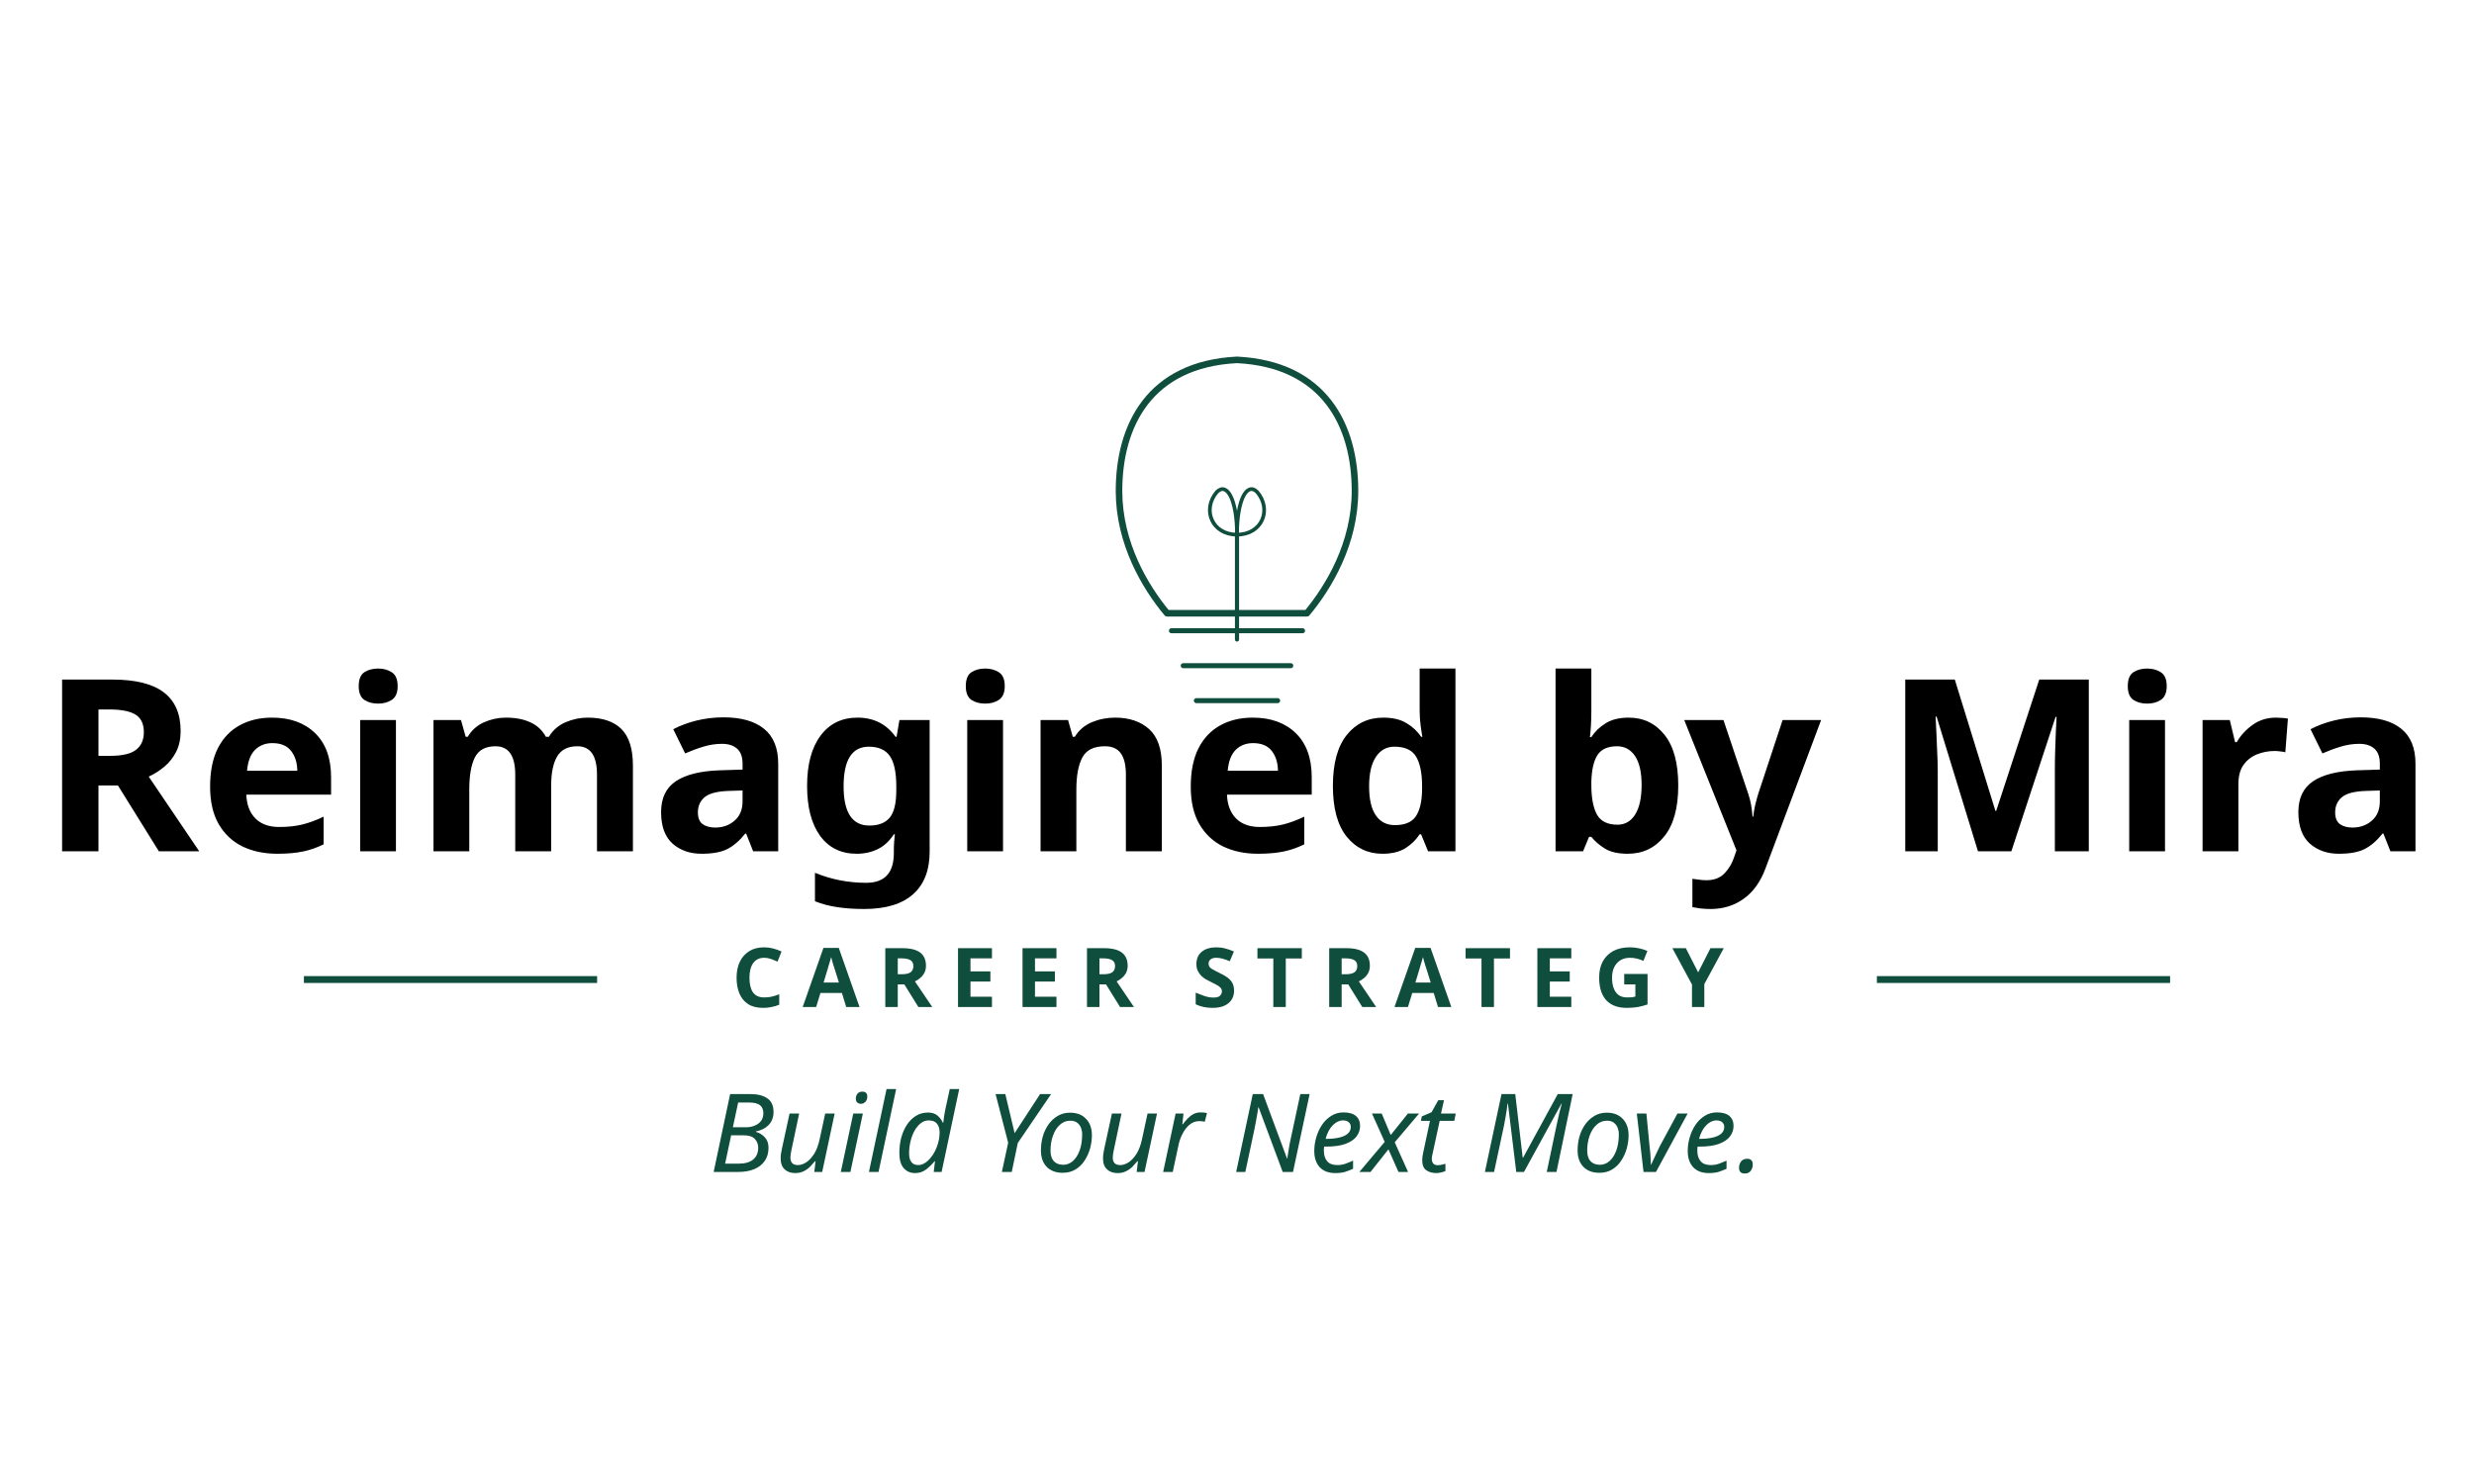
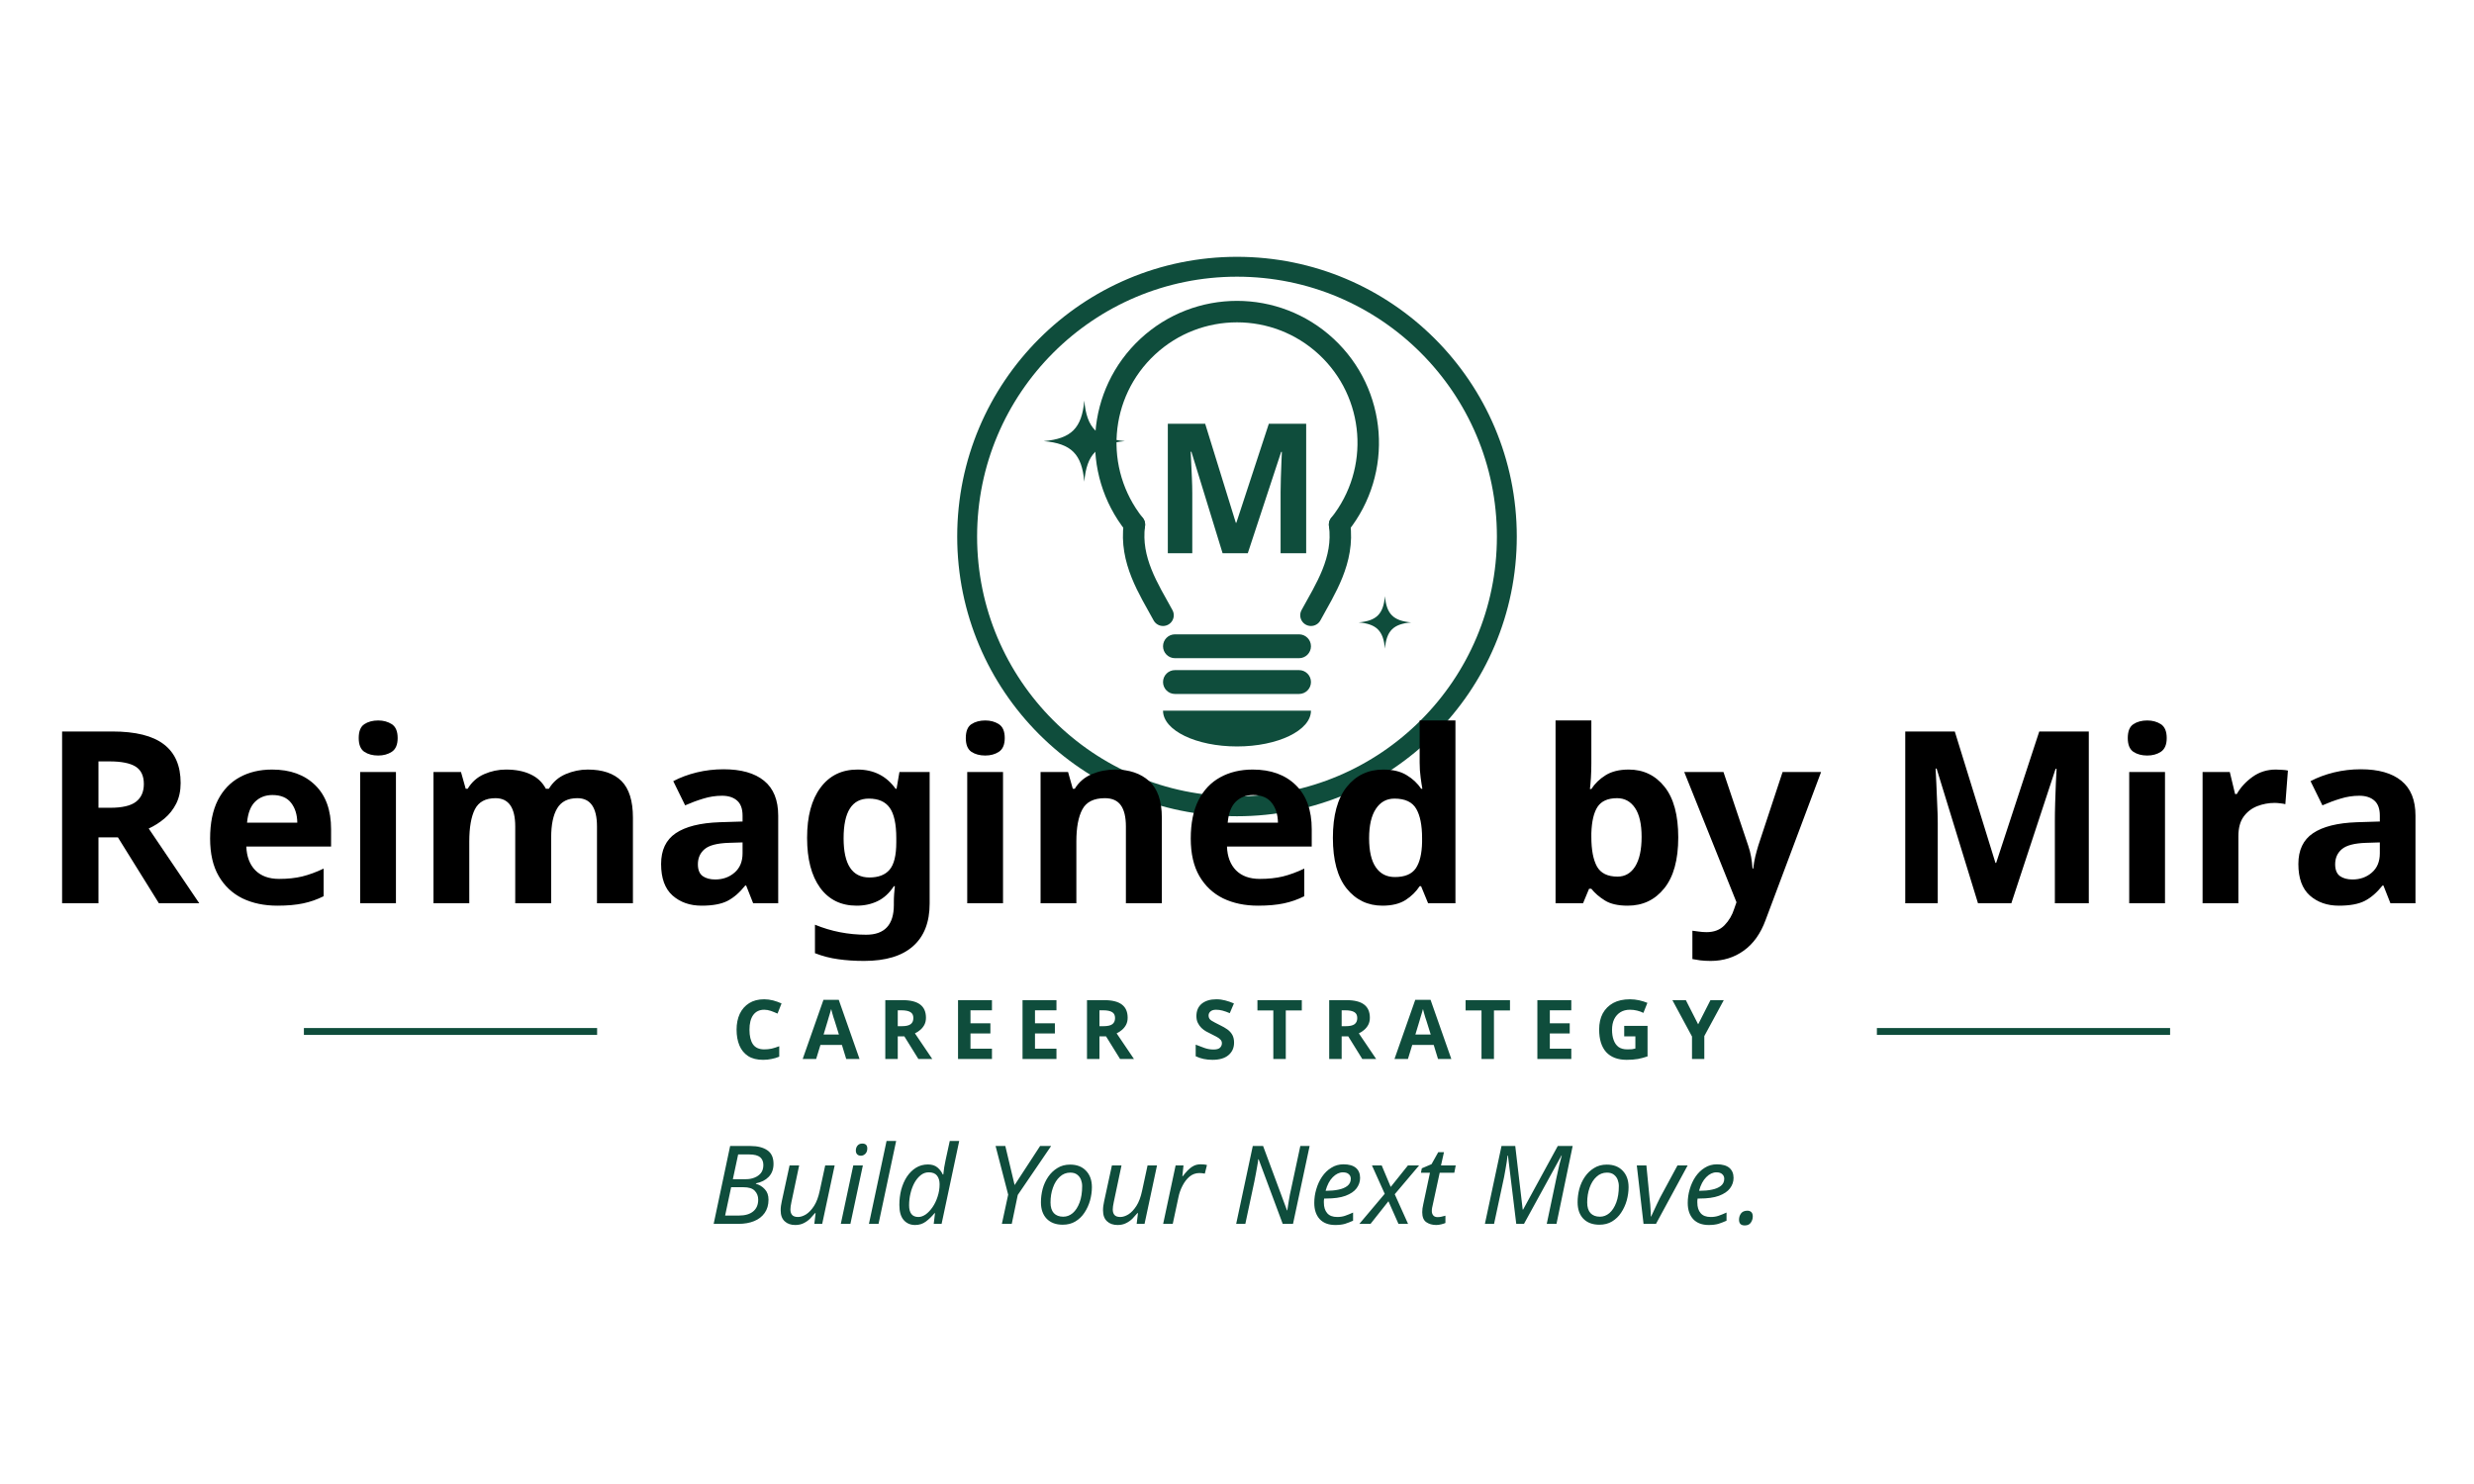
<svg xmlns="http://www.w3.org/2000/svg" width="3.75in" height="2.25in" viewBox="0 0 270.0 162.0">
  <rect x="0" y="0" width="270.0" height="162.0" fill="#FFFFFF" />
-   <g transform="translate(104.000,30.700) scale(0.47692)" fill="none" stroke="#0F4D3C" stroke-linecap="round" stroke-linejoin="round">
-     <path stroke-width="1.5" d="M 65.0,18              C 45.0,19 38.0,33 38.0,48              C 38.0,60 44.0,70 49.0,76              L 81.0,76              C 86.0,70 92.0,60 92.0,48              C 92.0,33 85.0,19 65.0,18 Z" />
-     <g stroke-width="1.15">
-       <line x1="50.0" y1="80.0" x2="80.0" y2="80.0" />
-       <line x1="52.7" y1="88.0" x2="77.3" y2="88.0" />
-       <line x1="55.7" y1="96.0" x2="74.3" y2="96.0" />
+   <g transform="translate(104.000,25.400) scale(0.31)">
+     <circle cx="100.0" cy="107.0" r="95.0" fill="none" stroke="#0F4D3C" stroke-width="7" />
+     <g transform="translate(100.0,107.0) scale(0.84) translate(-100.0,-107.0)">
+       <path fill="none" stroke="#0F4D3C" stroke-width="9" stroke-linecap="round" stroke-linejoin="round" d="M 57,102 A 55,55 0 1 1 143,102" />
+       <path fill="none" stroke="#0F4D3C" stroke-width="9" stroke-linecap="round" d="M 57,102 C 55,117 63,129 69,140" />
+       <path fill="none" stroke="#0F4D3C" stroke-width="9" stroke-linecap="round" d="M 143,102 C 145,117 137,129 131,140" />
+       <rect x="69" y="148" width="62" height="10" rx="5" fill="#0F4D3C" />
+       <rect x="69" y="163" width="62" height="10" rx="5" fill="#0F4D3C" />
+       <path fill="#0F4D3C" d="M 69,180 A 31,15 0 0 0 131,180 Z" />
+       <path fill="#0F4D3C" d="M 36,50 C 37.02,61.56 41.44,65.98 53,67 C 41.44,68.02 37.02,72.44 36,84 C 34.98,72.44 30.56,68.02 19,67 C 30.56,65.98 34.98,61.56 36,50 Z" />
+       <path fill="#0F4D3C" d="M 162,132 C 162.66,139.48 165.52,142.34 173,143 C 165.52,143.66 162.66,146.52 162,154 C 161.34,146.52 158.48,143.66 151,143 C 158.48,142.34 161.34,139.48 162,132 Z" />
+       <text x="100" y="114" text-anchor="middle" font-family="EB Garamond" font-weight="700" font-size="76" fill="#0F4D3C">M</text>
    </g>
-     <path stroke-width="0.95" d="M 65.0,82.0 L 65.0,58.0" />
-     <path stroke-width="0.85" d="M 65.0,58.0 C 59.25,58.0 56.95,52.25 60.4,48.225 C 62.7,45.925 65.0,49.95 65.0,58.0 Z" />
-     <path stroke-width="0.85" d="M 65.0,58.0 C 70.75,58.0 73.05,52.25 69.6,48.225 C 67.3,45.925 65.0,49.95 65.0,58.0 Z" />
  </g>
-   <text x="135.000" y="92.931" text-anchor="middle" font-family="EB Garamond" font-size="26.25" font-weight="600" font-style="normal" fill="#000000">Reimagined by Mira</text>
-   <line x1="33.166" y1="106.931" x2="65.166" y2="106.931" stroke="#0F4D3C" stroke-width="0.75" />
-   <line x1="204.834" y1="106.931" x2="236.834" y2="106.931" stroke="#0F4D3C" stroke-width="0.75" />
-   <text x="134.002" y="109.931" text-anchor="middle" font-family="Montserrat" font-size="9.0" font-weight="600" font-style="normal" fill="#0F4D3C" letter-spacing="1.996">CAREER STRATEGY</text>
-   <text x="135.000" y="127.931" text-anchor="middle" font-family="EB Garamond" font-size="11.9" font-weight="normal" font-style="italic" fill="#0F4D3C">Build Your Next Move.</text>
+   <text x="135.000" y="98.600" text-anchor="middle" font-family="EB Garamond" font-size="26.25" font-weight="600" font-style="normal" fill="#000000">Reimagined by Mira</text>
+   <line x1="33.166" y1="112.600" x2="65.166" y2="112.600" stroke="#0F4D3C" stroke-width="0.75" />
+   <line x1="204.834" y1="112.600" x2="236.834" y2="112.600" stroke="#0F4D3C" stroke-width="0.75" />
+   <text x="134.002" y="115.600" text-anchor="middle" font-family="Montserrat" font-size="9.0" font-weight="600" font-style="normal" fill="#0F4D3C" letter-spacing="1.996">CAREER STRATEGY</text>
+   <text x="135.000" y="133.600" text-anchor="middle" font-family="EB Garamond" font-size="11.9" font-weight="normal" font-style="italic" fill="#0F4D3C">Build Your Next Move.</text>
</svg>
